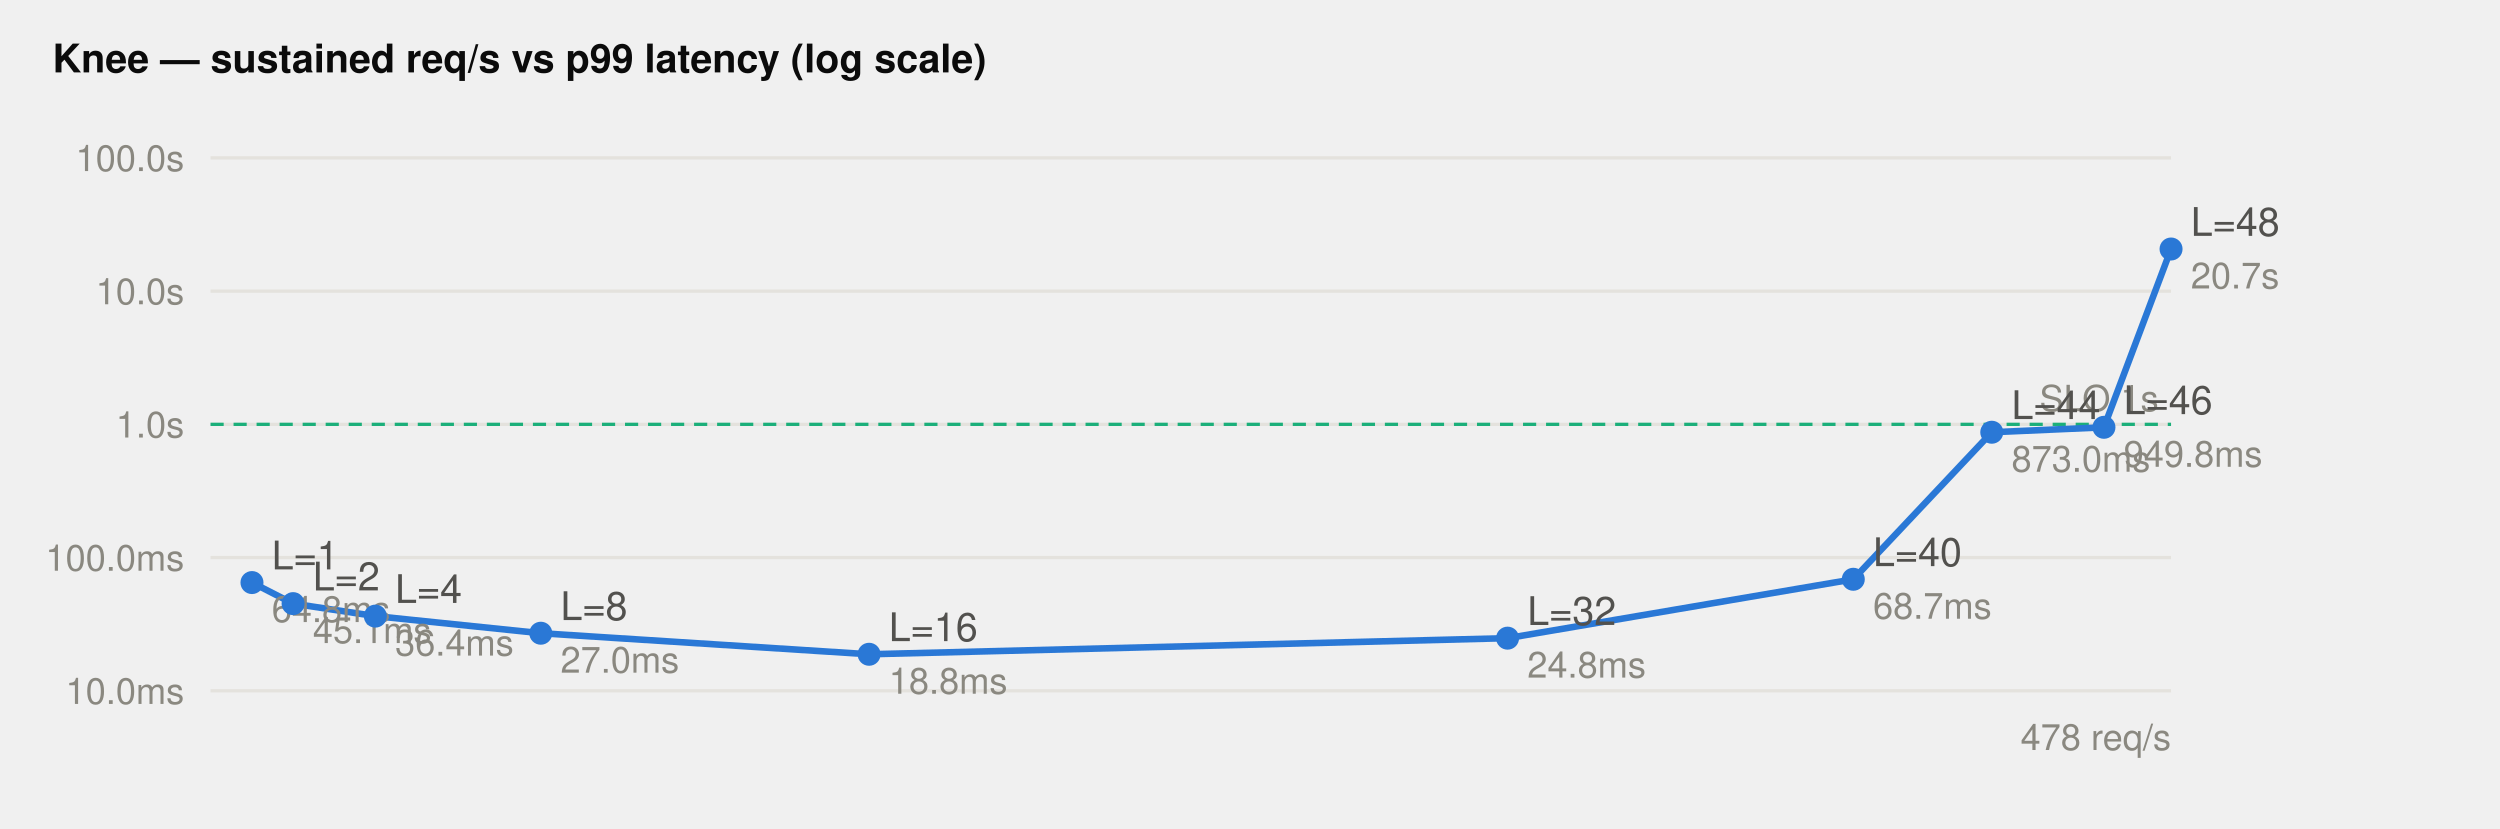
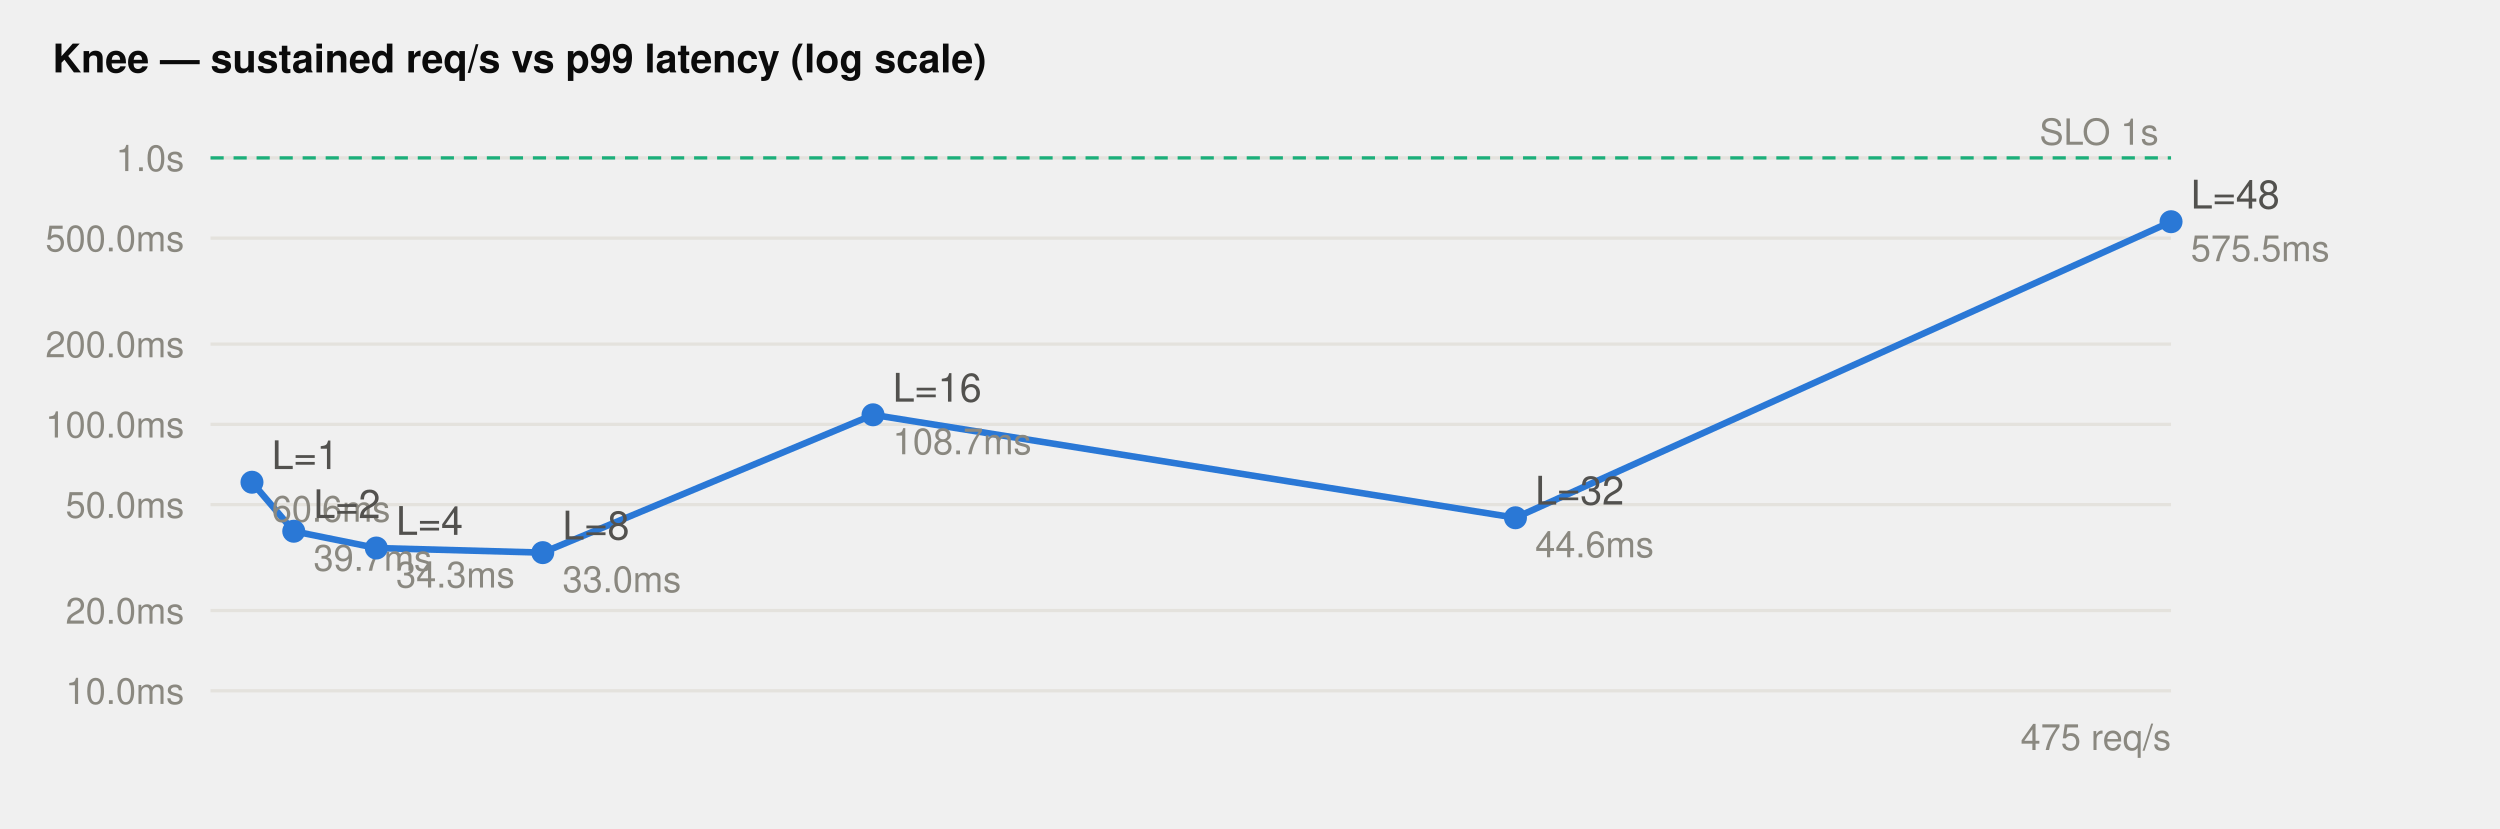
<svg xmlns="http://www.w3.org/2000/svg" viewBox="0 0 760 252" role="img" aria-label="Knee/saturation curve — sustained req/s vs p99 latency">
  <style>
text { fill: #52514e; font: 12px -apple-system, 'Segoe UI', Helvetica, Arial, sans-serif; }
.title { fill: #0b0b0b; font-weight: 600; }
.muted { fill: #8a8880; font-size: 11px; }
.grid { stroke: #e4e2dd; stroke-width: 1; }
.s1 { fill: #2a78d6; } .s1s { stroke: #2a78d6; }
.s2 { fill: #1baf7a; } .s2s { stroke: #1baf7a; }
@media (prefers-color-scheme: dark) {
text { fill: #c3c2b7; }
.title { fill: #ffffff; }
.muted { fill: #8f8e85; }
.grid { stroke: #3a3a38; }
.s1 { fill: #3987e5; } .s1s { stroke: #3987e5; }
.s2 { fill: #199e70; } .s2s { stroke: #199e70; }
}
</style>
  <text x="16" y="22" class="title">Knee — sustained req/s vs p99 latency (log scale)</text>
  <line class="grid" x1="64" y1="210.0" x2="660" y2="210.0" />
  <text class="muted" x="56.0" y="214.0" text-anchor="end">10.0ms</text>
-   <line class="grid" x1="64" y1="169.5" x2="660" y2="169.5" />
-   <text class="muted" x="56.0" y="173.5" text-anchor="end">100.0ms</text>
+   <line class="grid" x1="64" y1="185.6" x2="660" y2="185.6" />
+   <text class="muted" x="56.0" y="189.6" text-anchor="end">20.0ms</text>
+   <line class="grid" x1="64" y1="153.4" x2="660" y2="153.4" />
+   <text class="muted" x="56.0" y="157.4" text-anchor="end">50.0ms</text>
  <line class="grid" x1="64" y1="129.0" x2="660" y2="129.0" />
-   <text class="muted" x="56.0" y="133.0" text-anchor="end">1.0s</text>
-   <line class="grid" x1="64" y1="88.5" x2="660" y2="88.5" />
-   <text class="muted" x="56.0" y="92.5" text-anchor="end">10.0s</text>
+   <text class="muted" x="56.0" y="133.0" text-anchor="end">100.0ms</text>
+   <line class="grid" x1="64" y1="104.6" x2="660" y2="104.6" />
+   <text class="muted" x="56.0" y="108.6" text-anchor="end">200.0ms</text>
+   <line class="grid" x1="64" y1="72.4" x2="660" y2="72.4" />
+   <text class="muted" x="56.0" y="76.4" text-anchor="end">500.0ms</text>
  <line class="grid" x1="64" y1="48.0" x2="660" y2="48.0" />
-   <text class="muted" x="56.0" y="52.0" text-anchor="end">100.0s</text>
-   <line class="s2s" x1="64" y1="129.0" x2="660" y2="129.0" stroke-dasharray="4 3" />
-   <text class="muted" x="620.0" y="125.0">SLO 1s</text>
-   <text class="muted" x="660" y="228.0" text-anchor="end">478 req/s</text>
-   <polyline class="s1s" fill="none" stroke-width="2" points="76.6,177.1 89.1,183.5 114.1,187.3 164.4,192.5 264.2,198.9 458.3,194.0 563.4,176.1 605.5,131.4 639.6,129.9 660.0,75.7" />
-   <circle class="s1" cx="76.6" cy="177.1" r="3.5" />
-   <text x="82.6" y="173.1">L=1</text>
-   <text class="muted" x="82.6" y="189.1">64.8ms</text>
-   <circle class="s1" cx="89.1" cy="183.5" r="3.5" />
-   <text x="95.1" y="179.5">L=2</text>
-   <text class="muted" x="95.1" y="195.5">45.1ms</text>
-   <circle class="s1" cx="114.1" cy="187.3" r="3.5" />
-   <text x="120.1" y="183.3">L=4</text>
-   <text class="muted" x="120.1" y="199.3">36.4ms</text>
-   <circle class="s1" cx="164.4" cy="192.5" r="3.5" />
-   <text x="170.4" y="188.5">L=8</text>
-   <text class="muted" x="170.4" y="204.5">27.0ms</text>
-   <circle class="s1" cx="264.2" cy="198.9" r="3.5" />
-   <text x="270.2" y="194.9">L=16</text>
-   <text class="muted" x="270.2" y="210.9">18.8ms</text>
-   <circle class="s1" cx="458.3" cy="194.0" r="3.5" />
-   <text x="464.3" y="190.0">L=32</text>
-   <text class="muted" x="464.3" y="206.0">24.8ms</text>
-   <circle class="s1" cx="563.4" cy="176.1" r="3.5" />
-   <text x="569.4" y="172.1">L=40</text>
-   <text class="muted" x="569.4" y="188.1">68.7ms</text>
-   <circle class="s1" cx="605.5" cy="131.4" r="3.5" />
-   <text x="611.5" y="127.4">L=44</text>
-   <text class="muted" x="611.5" y="143.4">873.0ms</text>
-   <circle class="s1" cx="639.6" cy="129.9" r="3.5" />
-   <text x="645.6" y="125.9">L=46</text>
-   <text class="muted" x="645.6" y="141.9">949.8ms</text>
-   <circle class="s1" cx="660.0" cy="75.7" r="3.5" />
-   <text x="666.0" y="71.7">L=48</text>
-   <text class="muted" x="666.0" y="87.7">20.7s</text>
+   <text class="muted" x="56.0" y="52.0" text-anchor="end">1.0s</text>
+   <line class="s2s" x1="64" y1="48.0" x2="660" y2="48.0" stroke-dasharray="4 3" />
+   <text class="muted" x="620.0" y="44.0">SLO 1s</text>
+   <text class="muted" x="660" y="228.0" text-anchor="end">475 req/s</text>
+   <polyline class="s1s" fill="none" stroke-width="2" points="76.6,146.6 89.3,161.5 114.4,166.6 165.0,168.0 265.4,126.1 460.7,157.4 660.0,67.4" />
+   <circle class="s1" cx="76.6" cy="146.6" r="3.5" />
+   <text x="82.6" y="142.6">L=1</text>
+   <text class="muted" x="82.6" y="158.6">60.6ms</text>
+   <circle class="s1" cx="89.3" cy="161.5" r="3.5" />
+   <text x="95.3" y="157.5">L=2</text>
+   <text class="muted" x="95.3" y="173.5">39.7ms</text>
+   <circle class="s1" cx="114.4" cy="166.6" r="3.5" />
+   <text x="120.4" y="162.6">L=4</text>
+   <text class="muted" x="120.4" y="178.6">34.3ms</text>
+   <circle class="s1" cx="165.0" cy="168.0" r="3.5" />
+   <text x="171.0" y="164.0">L=8</text>
+   <text class="muted" x="171.0" y="180.0">33.0ms</text>
+   <circle class="s1" cx="265.4" cy="126.1" r="3.5" />
+   <text x="271.4" y="122.1">L=16</text>
+   <text class="muted" x="271.4" y="138.1">108.7ms</text>
+   <circle class="s1" cx="460.7" cy="157.4" r="3.5" />
+   <text x="466.7" y="153.4">L=32</text>
+   <text class="muted" x="466.7" y="169.4">44.6ms</text>
+   <circle class="s1" cx="660.0" cy="67.4" r="3.5" />
+   <text x="666.0" y="63.4">L=48</text>
+   <text class="muted" x="666.0" y="79.4">575.5ms</text>
</svg>
